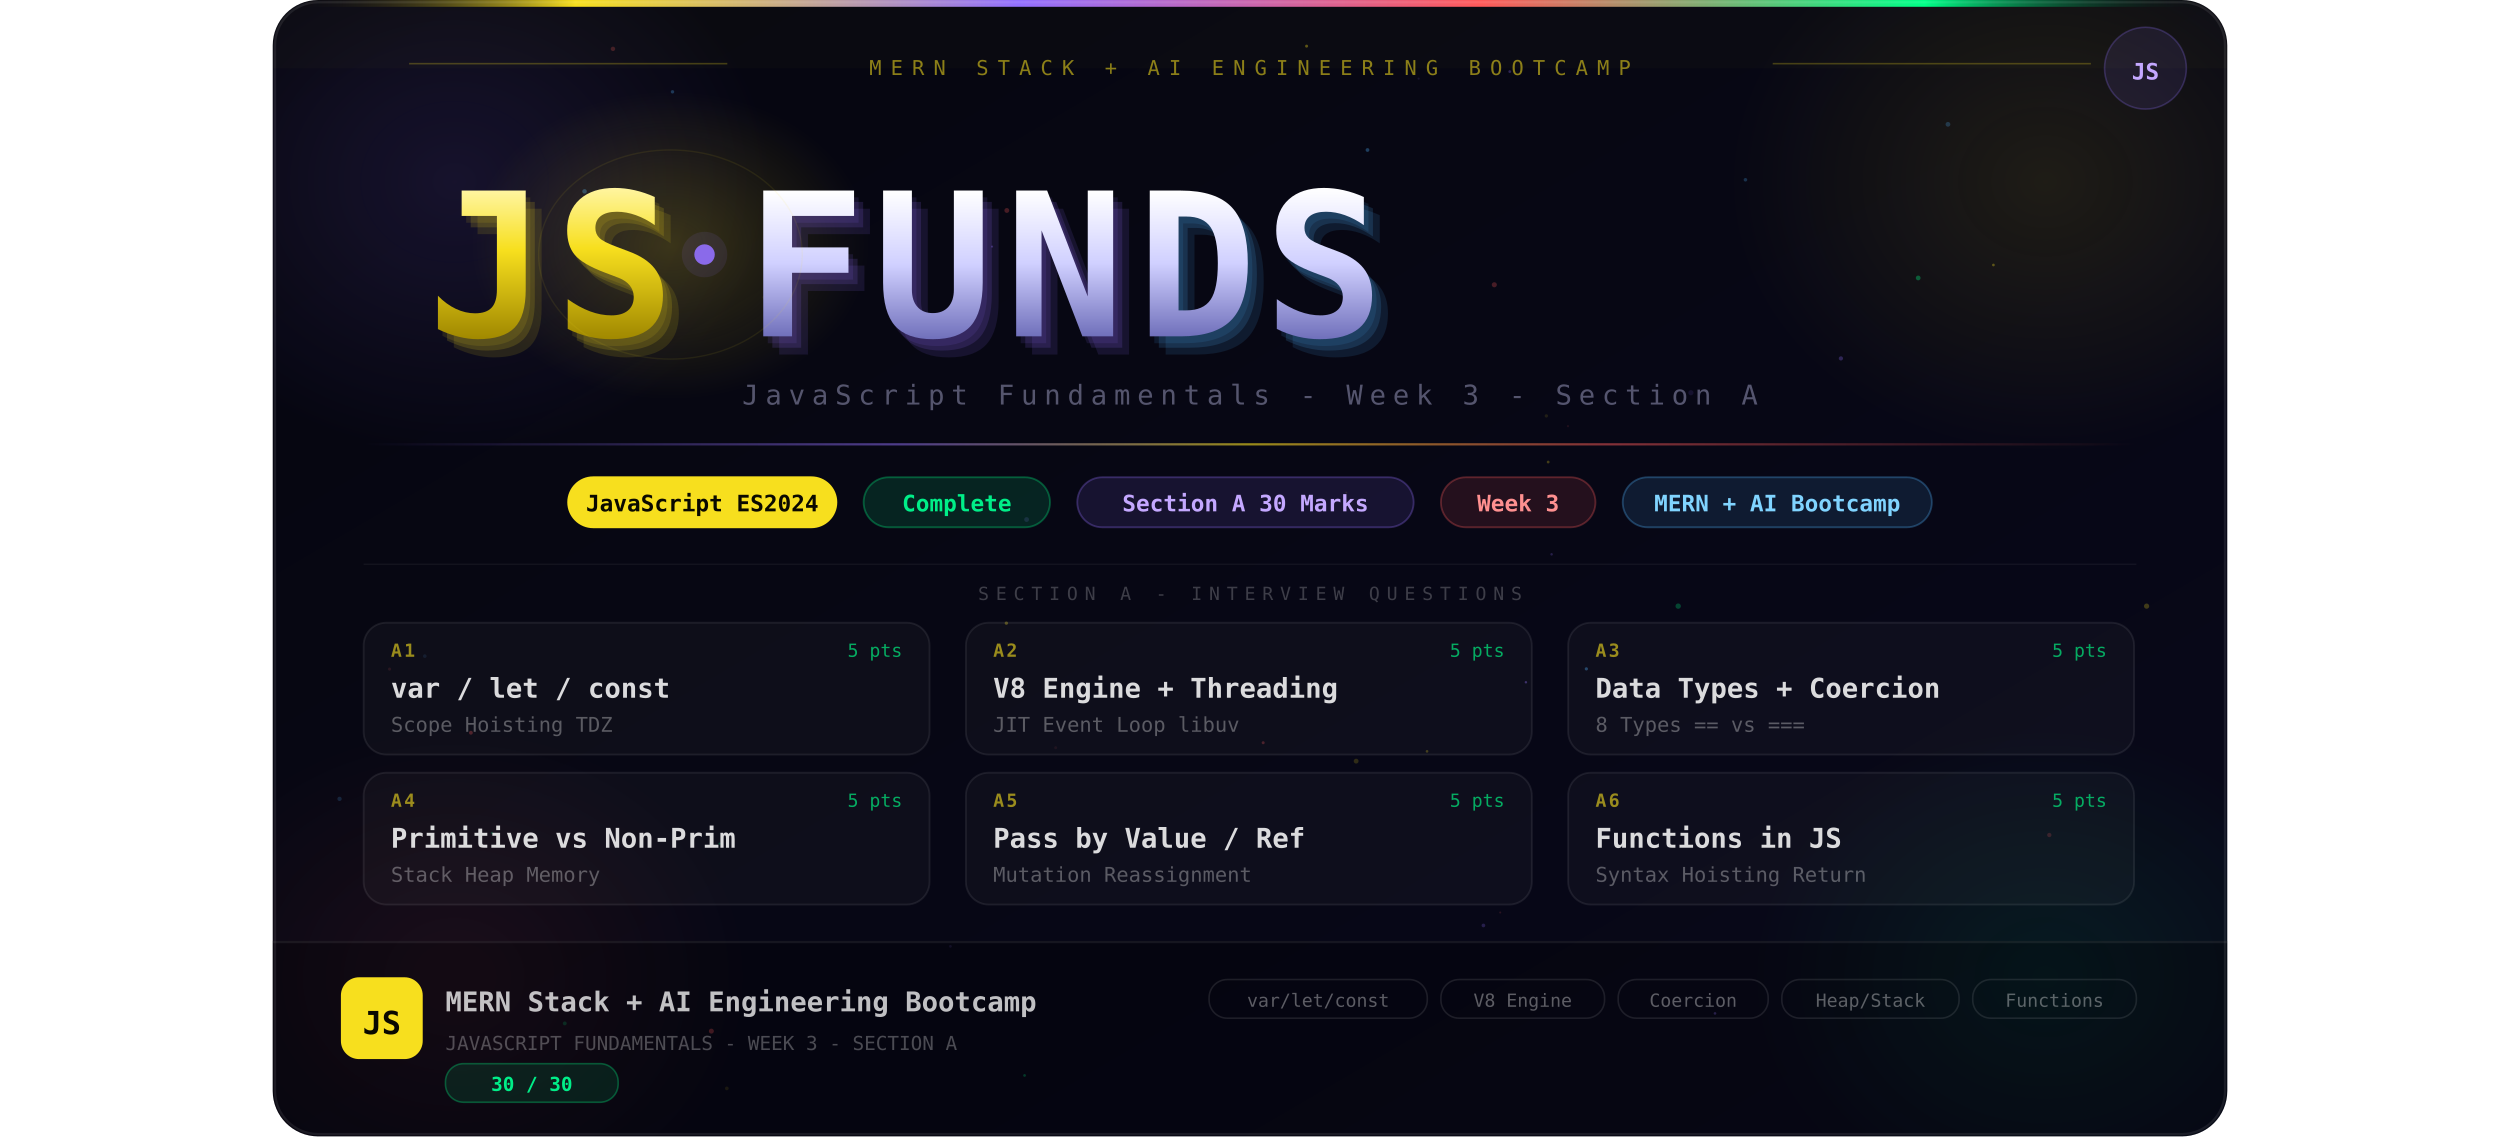
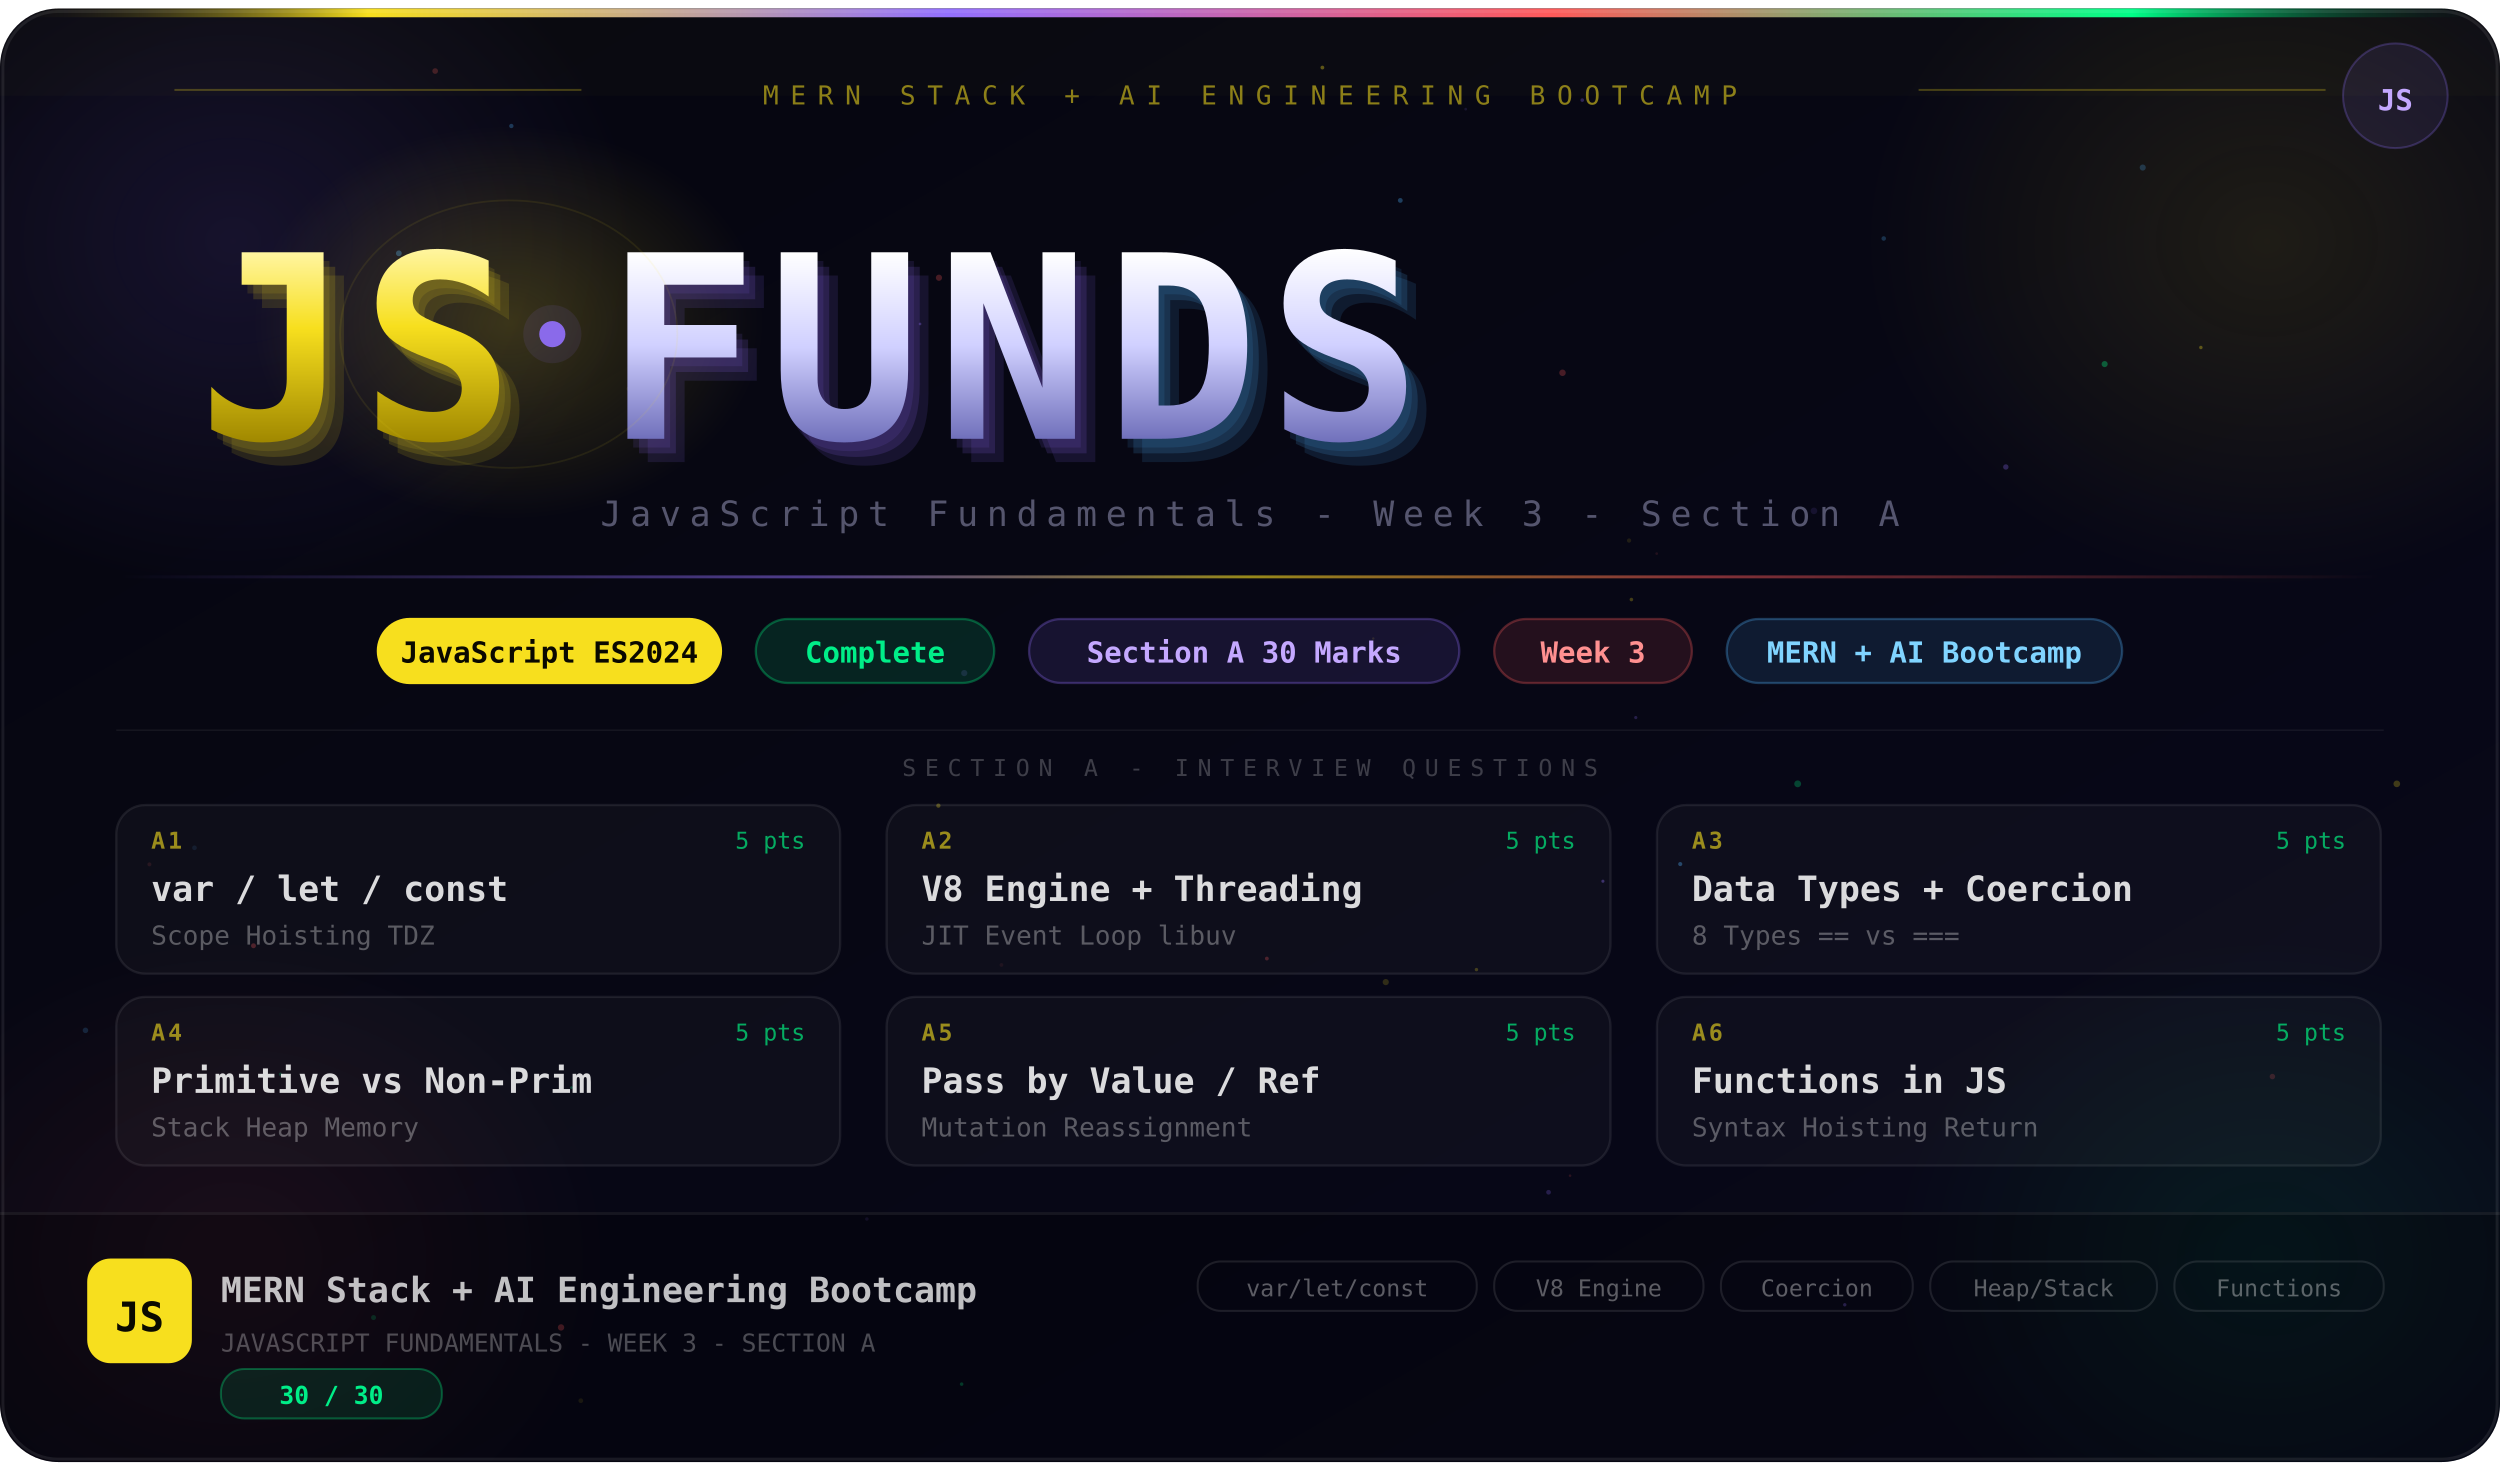
- <svg xmlns="http://www.w3.org/2000/svg" width="1100" height="500" viewBox="0 0 860 500">
+ <svg xmlns="http://www.w3.org/2000/svg" width="850" height="500" viewBox="0 0 860 500">
  <defs>
    <linearGradient id="bg" x1="0" y1="0" x2="1" y2="1" gradientUnits="objectBoundingBox">
      <stop offset="0%" stop-color="#06060f" />
      <stop offset="100%" stop-color="#08081a" />
    </linearGradient>
    <linearGradient id="rb" x1="0" y1="0" x2="1" y2="0" gradientUnits="objectBoundingBox">
      <stop offset="0%" stop-color="#06060f" stop-opacity="0" />
      <stop offset="15%" stop-color="#F7DF1E" />
      <stop offset="38%" stop-color="#9370FF" />
      <stop offset="62%" stop-color="#FF5A5A" />
      <stop offset="85%" stop-color="#00FF88" />
      <stop offset="100%" stop-color="#06060f" stop-opacity="0" />
    </linearGradient>
    <linearGradient id="jg" x1="0" y1="0" x2="0" y2="1" gradientUnits="objectBoundingBox">
      <stop offset="0%" stop-color="#fff5a0" />
      <stop offset="40%" stop-color="#F7DF1E" />
      <stop offset="100%" stop-color="#a08800" />
    </linearGradient>
    <linearGradient id="wg" x1="0" y1="0" x2="0" y2="1" gradientUnits="objectBoundingBox">
      <stop offset="0%" stop-color="#ffffff" />
      <stop offset="50%" stop-color="#d0d0ff" />
      <stop offset="100%" stop-color="#7070bb" />
    </linearGradient>
    <linearGradient id="dv" x1="0" y1="0" x2="1" y2="0" gradientUnits="objectBoundingBox">
      <stop offset="0%" stop-color="#9370FF" stop-opacity="0" />
      <stop offset="30%" stop-color="#9370FF" stop-opacity="0.5" />
      <stop offset="50%" stop-color="#F7DF1E" stop-opacity="0.6" />
      <stop offset="70%" stop-color="#FF5A5A" stop-opacity="0.5" />
      <stop offset="100%" stop-color="#FF5A5A" stop-opacity="0" />
    </linearGradient>
    <radialGradient id="o1" cx="50%" cy="50%" r="50%">
      <stop offset="0%" stop-color="#9370FF" stop-opacity="0.12" />
      <stop offset="100%" stop-color="#9370FF" stop-opacity="0" />
    </radialGradient>
    <radialGradient id="o2" cx="50%" cy="50%" r="50%">
      <stop offset="0%" stop-color="#F7DF1E" stop-opacity="0.10" />
      <stop offset="100%" stop-color="#F7DF1E" stop-opacity="0" />
    </radialGradient>
    <radialGradient id="o3" cx="50%" cy="50%" r="50%">
      <stop offset="0%" stop-color="#FF5A5A" stop-opacity="0.08" />
      <stop offset="100%" stop-color="#FF5A5A" stop-opacity="0" />
    </radialGradient>
    <radialGradient id="o4" cx="50%" cy="50%" r="50%">
      <stop offset="0%" stop-color="#00FF88" stop-opacity="0.08" />
      <stop offset="100%" stop-color="#00FF88" stop-opacity="0" />
    </radialGradient>
    <radialGradient id="oh" cx="50%" cy="50%" r="50%">
      <stop offset="0%" stop-color="#F7DF1E" stop-opacity="0.20" />
      <stop offset="100%" stop-color="#F7DF1E" stop-opacity="0" />
    </radialGradient>
    <clipPath id="cl">
      <rect width="860" height="500" rx="20" />
    </clipPath>
  </defs>
  <rect width="860" height="500" fill="url(#bg)" rx="20" />
  <g clip-path="url(#cl)">
    <ellipse cx="80" cy="80" rx="140" ry="120" fill="url(#o1)">
      <animateTransform attributeName="transform" type="translate" values="0,0;20,15;-10,20;0,0" dur="13s" repeatCount="indefinite" calcMode="spline" keySplines="0.4 0 0.6 1;0.4 0 0.6 1;0.4 0 0.6 1" />
    </ellipse>
    <ellipse cx="780" cy="80" rx="140" ry="120" fill="url(#o2)">
      <animateTransform attributeName="transform" type="translate" values="0,0;-18,20;15,-15;0,0" dur="15s" repeatCount="indefinite" calcMode="spline" keySplines="0.4 0 0.6 1;0.4 0 0.6 1;0.4 0 0.6 1" />
    </ellipse>
    <ellipse cx="80" cy="430" rx="130" ry="110" fill="url(#o3)">
      <animateTransform attributeName="transform" type="translate" values="0,0;18,10;-8,-18;0,0" dur="11s" repeatCount="indefinite" calcMode="spline" keySplines="0.4 0 0.6 1;0.4 0 0.6 1;0.4 0 0.6 1" />
    </ellipse>
    <ellipse cx="780" cy="430" rx="130" ry="110" fill="url(#o4)">
      <animateTransform attributeName="transform" type="translate" values="0,0;-15,18;10,-12;0,0" dur="14s" repeatCount="indefinite" calcMode="spline" keySplines="0.4 0 0.6 1;0.4 0 0.6 1;0.4 0 0.6 1" />
    </ellipse>
    <circle cx="544.3" cy="31.5" r="0.62" fill="#9370FF" opacity="0.28">
      <animate attributeName="opacity" values="0.28;0.72;0.28" dur="2.4s" begin="0.4s" repeatCount="indefinite" />
    </circle>
    <circle cx="504.2" cy="34.6" r="0.47" fill="#9370FF" opacity="0.13">
      <animate attributeName="opacity" values="0.13;0.76;0.13" dur="3.5s" begin="0.1s" repeatCount="indefinite" />
    </circle>
    <circle cx="466.9" cy="121.4" r="0.87" fill="#F7DF1E" opacity="0.19">
      <animate attributeName="opacity" values="0.19;0.61;0.19" dur="4.3s" begin="0.6s" repeatCount="indefinite" />
    </circle>
    <circle cx="196.6" cy="371.2" r="0.48" fill="#00FF88" opacity="0.24">
      <animate attributeName="opacity" values="0.24;0.82;0.24" dur="2.3s" begin="3.4s" repeatCount="indefinite" />
    </circle>
    <circle cx="618.4" cy="266.7" r="1.18" fill="#00FF88" opacity="0.25">
      <animate attributeName="opacity" values="0.25;0.85;0.25" dur="2.2s" begin="1.2s" repeatCount="indefinite" />
    </circle>
    <circle cx="316.5" cy="108.5" r="0.46" fill="#9370FF" opacity="0.31">
      <animate attributeName="opacity" values="0.31;0.85;0.31" dur="4.3s" begin="3.9s" repeatCount="indefinite" />
    </circle>
    <circle cx="331.7" cy="228.6" r="1.07" fill="#9370FF" opacity="0.15">
      <animate attributeName="opacity" values="0.15;0.87;0.15" dur="3.1s" begin="0.8s" repeatCount="indefinite" />
    </circle>
    <circle cx="551.4" cy="300.2" r="0.54" fill="#9370FF" opacity="0.35">
      <animate attributeName="opacity" values="0.35;0.76;0.35" dur="2.5s" begin="1.5s" repeatCount="indefinite" />
    </circle>
    <circle cx="476.7" cy="334.9" r="1.07" fill="#F7DF1E" opacity="0.17">
      <animate attributeName="opacity" values="0.17;0.61;0.17" dur="2.7s" begin="0.1s" repeatCount="indefinite" />
    </circle>
    <circle cx="193.0" cy="453.7" r="1.1" fill="#FF5A5A" opacity="0.32">
      <animate attributeName="opacity" values="0.32;0.76;0.32" dur="2.6s" begin="2.0s" repeatCount="indefinite" />
    </circle>
    <circle cx="137.2" cy="84.2" r="1.0" fill="#50B4FF" opacity="0.32">
      <animate attributeName="opacity" values="0.32;0.66;0.32" dur="2.8s" begin="2.3s" repeatCount="indefinite" />
    </circle>
    <circle cx="199.8" cy="478.9" r="0.81" fill="#F7DF1E" opacity="0.12">
      <animate attributeName="opacity" values="0.12;0.56;0.12" dur="4.3s" begin="3.4s" repeatCount="indefinite" />
    </circle>
    <circle cx="578.0" cy="294.3" r="0.71" fill="#50B4FF" opacity="0.34">
      <animate attributeName="opacity" values="0.34;0.84;0.34" dur="5.0s" begin="2.1s" repeatCount="indefinite" />
    </circle>
    <circle cx="29.4" cy="351.5" r="0.95" fill="#50B4FF" opacity="0.17">
      <animate attributeName="opacity" values="0.17;0.62;0.17" dur="4.3s" begin="3.1s" repeatCount="indefinite" />
    </circle>
    <circle cx="149.7" cy="21.5" r="0.98" fill="#FF5A5A" opacity="0.22">
      <animate attributeName="opacity" values="0.22;0.54;0.22" dur="4.9s" begin="3.0s" repeatCount="indefinite" />
    </circle>
    <circle cx="532.7" cy="407.2" r="0.81" fill="#9370FF" opacity="0.23">
      <animate attributeName="opacity" values="0.23;0.81;0.23" dur="2.5s" begin="3.1s" repeatCount="indefinite" />
    </circle>
    <circle cx="454.9" cy="20.3" r="0.66" fill="#F7DF1E" opacity="0.35">
      <animate attributeName="opacity" values="0.35;0.82;0.35" dur="2.3s" begin="1.5s" repeatCount="indefinite" />
    </circle>
    <circle cx="216.4" cy="130.8" r="0.85" fill="#F7DF1E" opacity="0.1">
      <animate attributeName="opacity" values="0.1;0.8;0.1" dur="2.3s" begin="1.9s" repeatCount="indefinite" />
    </circle>
    <circle cx="648.0" cy="79.1" r="0.78" fill="#50B4FF" opacity="0.24">
      <animate attributeName="opacity" values="0.24;0.89;0.24" dur="2.5s" begin="2.1s" repeatCount="indefinite" />
    </circle>
    <circle cx="781.7" cy="367.4" r="0.95" fill="#FF5A5A" opacity="0.18">
      <animate attributeName="opacity" values="0.18;0.86;0.18" dur="3.2s" begin="2.7s" repeatCount="indefinite" />
    </circle>
    <circle cx="390.2" cy="134.0" r="0.45" fill="#F7DF1E" opacity="0.14">
      <animate attributeName="opacity" values="0.14;0.53;0.14" dur="3.8s" begin="0.9s" repeatCount="indefinite" />
    </circle>
    <circle cx="537.5" cy="125.3" r="1.12" fill="#FF5A5A" opacity="0.26">
      <animate attributeName="opacity" values="0.26;0.59;0.26" dur="2.2s" begin="1.0s" repeatCount="indefinite" />
    </circle>
    <circle cx="128.5" cy="450.3" r="0.86" fill="#00FF88" opacity="0.19">
      <animate attributeName="opacity" values="0.19;0.54;0.19" dur="2.7s" begin="1.9s" repeatCount="indefinite" />
    </circle>
    <circle cx="560.4" cy="183.0" r="0.73" fill="#F7DF1E" opacity="0.11">
      <animate attributeName="opacity" values="0.11;0.66;0.11" dur="4.0s" begin="3.9s" repeatCount="indefinite" />
    </circle>
    <circle cx="298.2" cy="416.4" r="0.6" fill="#9370FF" opacity="0.13">
      <animate attributeName="opacity" values="0.13;0.69;0.13" dur="3.6s" begin="0.6s" repeatCount="indefinite" />
    </circle>
    <circle cx="737.1" cy="54.7" r="1.05" fill="#50B4FF" opacity="0.23">
      <animate attributeName="opacity" values="0.23;0.51;0.23" dur="2.3s" begin="2.6s" repeatCount="indefinite" />
    </circle>
    <circle cx="96.5" cy="366.6" r="0.59" fill="#00FF88" opacity="0.19">
      <animate attributeName="opacity" values="0.19;0.52;0.19" dur="3.5s" begin="0.9s" repeatCount="indefinite" />
    </circle>
    <circle cx="330.8" cy="473.2" r="0.61" fill="#00FF88" opacity="0.28">
      <animate attributeName="opacity" values="0.28;0.81;0.28" dur="2.9s" begin="2.8s" repeatCount="indefinite" />
    </circle>
    <circle cx="562.7" cy="243.9" r="0.55" fill="#9370FF" opacity="0.23">
      <animate attributeName="opacity" values="0.23;0.8;0.23" dur="4.9s" begin="2.3s" repeatCount="indefinite" />
    </circle>
    <circle cx="66.9" cy="288.7" r="0.8" fill="#50B4FF" opacity="0.1">
      <animate attributeName="opacity" values="0.1;0.57;0.1" dur="2.5s" begin="3.8s" repeatCount="indefinite" />
    </circle>
    <circle cx="507.9" cy="330.6" r="0.59" fill="#F7DF1E" opacity="0.24">
      <animate attributeName="opacity" values="0.24;0.52;0.24" dur="4.8s" begin="2.3s" repeatCount="indefinite" />
    </circle>
    <circle cx="87.2" cy="322.4" r="0.85" fill="#FF5A5A" opacity="0.27">
      <animate attributeName="opacity" values="0.27;0.6;0.27" dur="4.8s" begin="0.8s" repeatCount="indefinite" />
    </circle>
    <circle cx="344.5" cy="329.0" r="0.64" fill="#FF5A5A" opacity="0.08">
      <animate attributeName="opacity" values="0.08;0.75;0.08" dur="4.8s" begin="3.7s" repeatCount="indefinite" />
    </circle>
    <circle cx="481.7" cy="66.0" r="0.83" fill="#50B4FF" opacity="0.32">
      <animate attributeName="opacity" values="0.32;0.85;0.32" dur="2.8s" begin="3.7s" repeatCount="indefinite" />
    </circle>
    <circle cx="323.0" cy="92.6" r="1.07" fill="#FF5A5A" opacity="0.26">
      <animate attributeName="opacity" values="0.26;0.5;0.26" dur="3.8s" begin="3.9s" repeatCount="indefinite" />
    </circle>
    <circle cx="690.0" cy="157.7" r="0.93" fill="#9370FF" opacity="0.28">
      <animate attributeName="opacity" values="0.28;0.56;0.28" dur="2.8s" begin="3.6s" repeatCount="indefinite" />
    </circle>
    <circle cx="251.0" cy="116.9" r="0.67" fill="#FF5A5A" opacity="0.33">
      <animate attributeName="opacity" values="0.33;0.52;0.33" dur="3.5s" begin="1.0s" repeatCount="indefinite" />
    </circle>
    <circle cx="540.1" cy="401.5" r="0.44" fill="#FF5A5A" opacity="0.15">
      <animate attributeName="opacity" values="0.15;0.8;0.15" dur="4.3s" begin="2.5s" repeatCount="indefinite" />
    </circle>
    <circle cx="472.4" cy="216.7" r="0.41" fill="#F7DF1E" opacity="0.12">
      <animate attributeName="opacity" values="0.12;0.51;0.12" dur="4.8s" begin="2.8s" repeatCount="indefinite" />
    </circle>
    <circle cx="322.8" cy="274.2" r="0.74" fill="#F7DF1E" opacity="0.29">
      <animate attributeName="opacity" values="0.29;0.84;0.29" dur="2.9s" begin="3.6s" repeatCount="indefinite" />
    </circle>
    <circle cx="757.1" cy="116.6" r="0.6" fill="#F7DF1E" opacity="0.32">
      <animate attributeName="opacity" values="0.32;0.89;0.32" dur="3.1s" begin="2.2s" repeatCount="indefinite" />
    </circle>
    <circle cx="634.6" cy="445.9" r="0.59" fill="#9370FF" opacity="0.32">
      <animate attributeName="opacity" values="0.32;0.51;0.32" dur="4.9s" begin="3.2s" repeatCount="indefinite" />
    </circle>
    <circle cx="624.0" cy="172.8" r="1.14" fill="#9370FF" opacity="0.11">
      <animate attributeName="opacity" values="0.11;0.85;0.11" dur="2.8s" begin="3.1s" repeatCount="indefinite" />
    </circle>
    <circle cx="724.0" cy="122.3" r="1.05" fill="#00FF88" opacity="0.32">
      <animate attributeName="opacity" values="0.32;0.59;0.32" dur="3.0s" begin="3.3s" repeatCount="indefinite" />
    </circle>
    <circle cx="561.2" cy="203.3" r="0.62" fill="#F7DF1E" opacity="0.25">
      <animate attributeName="opacity" values="0.25;0.66;0.25" dur="4.9s" begin="1.1s" repeatCount="indefinite" />
    </circle>
    <circle cx="824.5" cy="266.7" r="1.15" fill="#F7DF1E" opacity="0.24">
      <animate attributeName="opacity" values="0.24;0.89;0.24" dur="4.6s" begin="1.0s" repeatCount="indefinite" />
    </circle>
    <circle cx="51.4" cy="294.4" r="0.68" fill="#FF5A5A" opacity="0.11">
      <animate attributeName="opacity" values="0.11;0.86;0.11" dur="3.3s" begin="3.9s" repeatCount="indefinite" />
    </circle>
    <circle cx="175.9" cy="40.4" r="0.75" fill="#50B4FF" opacity="0.27">
      <animate attributeName="opacity" values="0.27;0.8;0.27" dur="4.8s" begin="2.2s" repeatCount="indefinite" />
    </circle>
    <circle cx="569.9" cy="187.5" r="0.46" fill="#FF5A5A" opacity="0.11">
      <animate attributeName="opacity" values="0.11;0.86;0.11" dur="3.9s" begin="2.7s" repeatCount="indefinite" />
    </circle>
    <circle cx="435.8" cy="326.8" r="0.66" fill="#FF5A5A" opacity="0.26">
      <animate attributeName="opacity" values="0.26;0.65;0.26" dur="3.7s" begin="0.8s" repeatCount="indefinite" />
    </circle>
    <line x1="60" y1="28" x2="200" y2="28" stroke="rgba(247,223,30,0.25)" stroke-width="0.7" />
    <text x="430" y="33" font-family="monospace" font-size="9" fill="rgba(247,223,30,0.55)" text-anchor="middle" letter-spacing="4">MERN STACK + AI ENGINEERING BOOTCAMP</text>
    <line x1="660" y1="28" x2="800" y2="28" stroke="rgba(247,223,30,0.25)" stroke-width="0.7" />
    <ellipse cx="175" cy="108" rx="88" ry="68" fill="url(#oh)" />
    <g>
      <animateTransform attributeName="transform" type="translate" values="0,0;0,-7;0,2;0,-3;0,0" dur="3.8s" begin="0.0s" repeatCount="indefinite" calcMode="spline" keySplines="0.45 0 0.55 1;0.45 0 0.55 1;0.45 0 0.55 1;0.45 0 0.55 1" />
      <text x="75" y="156" font-family="monospace" font-size="88" font-weight="900" fill="rgba(247,223,30,0.12)">J</text>
    </g>
    <g>
      <animateTransform attributeName="transform" type="translate" values="0,0;0,-7;0,2;0,-3;0,0" dur="3.8s" begin="0.0s" repeatCount="indefinite" calcMode="spline" keySplines="0.45 0 0.55 1;0.45 0 0.55 1;0.45 0 0.55 1;0.45 0 0.55 1" />
      <text x="72" y="153" font-family="monospace" font-size="88" font-weight="900" fill="rgba(247,223,30,0.15)">J</text>
    </g>
    <g>
      <animateTransform attributeName="transform" type="translate" values="0,0;0,-7;0,2;0,-3;0,0" dur="3.8s" begin="0.0s" repeatCount="indefinite" calcMode="spline" keySplines="0.45 0 0.55 1;0.45 0 0.55 1;0.45 0 0.55 1;0.45 0 0.55 1" />
      <text x="70" y="151" font-family="monospace" font-size="88" font-weight="900" fill="rgba(247,223,30,0.11)">J</text>
    </g>
    <g>
      <animateTransform attributeName="transform" type="translate" values="0,0;0,-7;0,2;0,-3;0,0" dur="3.8s" begin="0.0s" repeatCount="indefinite" calcMode="spline" keySplines="0.45 0 0.55 1;0.45 0 0.55 1;0.45 0 0.55 1;0.45 0 0.55 1" />
      <text x="68" y="148" font-family="monospace" font-size="88" font-weight="900" fill="url(#jg)">J</text>
    </g>
    <g>
      <animateTransform attributeName="transform" type="translate" values="0,0;0,5;0,-6;0,3;0,0" dur="4.1s" begin="0.4s" repeatCount="indefinite" calcMode="spline" keySplines="0.45 0 0.55 1;0.45 0 0.55 1;0.45 0 0.55 1;0.45 0 0.55 1" />
      <text x="131" y="156" font-family="monospace" font-size="88" font-weight="900" fill="rgba(247,223,30,0.12)">S</text>
    </g>
    <g>
      <animateTransform attributeName="transform" type="translate" values="0,0;0,5;0,-6;0,3;0,0" dur="4.1s" begin="0.4s" repeatCount="indefinite" calcMode="spline" keySplines="0.45 0 0.55 1;0.45 0 0.55 1;0.45 0 0.55 1;0.45 0 0.55 1" />
      <text x="128" y="153" font-family="monospace" font-size="88" font-weight="900" fill="rgba(247,223,30,0.15)">S</text>
    </g>
    <g>
      <animateTransform attributeName="transform" type="translate" values="0,0;0,5;0,-6;0,3;0,0" dur="4.1s" begin="0.4s" repeatCount="indefinite" calcMode="spline" keySplines="0.45 0 0.55 1;0.45 0 0.55 1;0.45 0 0.55 1;0.45 0 0.55 1" />
      <text x="126" y="151" font-family="monospace" font-size="88" font-weight="900" fill="rgba(247,223,30,0.11)">S</text>
    </g>
    <g>
      <animateTransform attributeName="transform" type="translate" values="0,0;0,5;0,-6;0,3;0,0" dur="4.1s" begin="0.4s" repeatCount="indefinite" calcMode="spline" keySplines="0.45 0 0.55 1;0.45 0 0.55 1;0.45 0 0.55 1;0.45 0 0.55 1" />
      <text x="124" y="148" font-family="monospace" font-size="88" font-weight="900" fill="url(#jg)">S</text>
    </g>
    <g>
      <animateTransform attributeName="transform" type="translate" values="0,0;0,-6;0,3;0,-4;0,0" dur="3.5s" begin="0.7s" repeatCount="indefinite" calcMode="spline" keySplines="0.45 0 0.55 1;0.45 0 0.55 1;0.45 0 0.55 1;0.45 0 0.55 1" />
      <text x="215" y="156" font-family="monospace" font-size="88" font-weight="900" fill="rgba(147,112,255,0.12)">F</text>
    </g>
    <g>
      <animateTransform attributeName="transform" type="translate" values="0,0;0,-6;0,3;0,-4;0,0" dur="3.5s" begin="0.7s" repeatCount="indefinite" calcMode="spline" keySplines="0.45 0 0.55 1;0.45 0 0.55 1;0.45 0 0.55 1;0.45 0 0.55 1" />
      <text x="212" y="153" font-family="monospace" font-size="88" font-weight="900" fill="rgba(147,112,255,0.15)">F</text>
    </g>
    <g>
      <animateTransform attributeName="transform" type="translate" values="0,0;0,-6;0,3;0,-4;0,0" dur="3.5s" begin="0.7s" repeatCount="indefinite" calcMode="spline" keySplines="0.45 0 0.55 1;0.45 0 0.55 1;0.45 0 0.55 1;0.45 0 0.55 1" />
      <text x="210" y="151" font-family="monospace" font-size="88" font-weight="900" fill="rgba(147,112,255,0.11)">F</text>
    </g>
    <g>
      <animateTransform attributeName="transform" type="translate" values="0,0;0,-6;0,3;0,-4;0,0" dur="3.5s" begin="0.7s" repeatCount="indefinite" calcMode="spline" keySplines="0.45 0 0.55 1;0.45 0 0.55 1;0.45 0 0.55 1;0.45 0 0.55 1" />
      <text x="208" y="148" font-family="monospace" font-size="88" font-weight="900" fill="url(#wg)">F</text>
    </g>
    <g>
      <animateTransform attributeName="transform" type="translate" values="0,0;0,7;0,-3;0,5;0,0" dur="4.4s" begin="1.0s" repeatCount="indefinite" calcMode="spline" keySplines="0.45 0 0.55 1;0.45 0 0.55 1;0.45 0 0.55 1;0.45 0 0.55 1" />
      <text x="271" y="156" font-family="monospace" font-size="88" font-weight="900" fill="rgba(147,112,255,0.12)">U</text>
    </g>
    <g>
      <animateTransform attributeName="transform" type="translate" values="0,0;0,7;0,-3;0,5;0,0" dur="4.4s" begin="1.0s" repeatCount="indefinite" calcMode="spline" keySplines="0.45 0 0.55 1;0.45 0 0.55 1;0.45 0 0.55 1;0.45 0 0.55 1" />
      <text x="268" y="153" font-family="monospace" font-size="88" font-weight="900" fill="rgba(147,112,255,0.15)">U</text>
    </g>
    <g>
      <animateTransform attributeName="transform" type="translate" values="0,0;0,7;0,-3;0,5;0,0" dur="4.4s" begin="1.0s" repeatCount="indefinite" calcMode="spline" keySplines="0.45 0 0.55 1;0.45 0 0.55 1;0.45 0 0.55 1;0.45 0 0.55 1" />
      <text x="266" y="151" font-family="monospace" font-size="88" font-weight="900" fill="rgba(147,112,255,0.11)">U</text>
    </g>
    <g>
      <animateTransform attributeName="transform" type="translate" values="0,0;0,7;0,-3;0,5;0,0" dur="4.4s" begin="1.0s" repeatCount="indefinite" calcMode="spline" keySplines="0.45 0 0.55 1;0.45 0 0.55 1;0.45 0 0.55 1;0.45 0 0.55 1" />
      <text x="264" y="148" font-family="monospace" font-size="88" font-weight="900" fill="url(#wg)">U</text>
    </g>
    <g>
      <animateTransform attributeName="transform" type="translate" values="0,0;0,-5;0,6;0,-2;0,0" dur="3.9s" begin="1.3s" repeatCount="indefinite" calcMode="spline" keySplines="0.45 0 0.55 1;0.45 0 0.55 1;0.45 0 0.55 1;0.45 0 0.55 1" />
      <text x="329" y="156" font-family="monospace" font-size="88" font-weight="900" fill="rgba(147,112,255,0.12)">N</text>
    </g>
    <g>
      <animateTransform attributeName="transform" type="translate" values="0,0;0,-5;0,6;0,-2;0,0" dur="3.9s" begin="1.3s" repeatCount="indefinite" calcMode="spline" keySplines="0.45 0 0.55 1;0.45 0 0.55 1;0.45 0 0.55 1;0.45 0 0.55 1" />
      <text x="326" y="153" font-family="monospace" font-size="88" font-weight="900" fill="rgba(147,112,255,0.15)">N</text>
    </g>
    <g>
      <animateTransform attributeName="transform" type="translate" values="0,0;0,-5;0,6;0,-2;0,0" dur="3.9s" begin="1.3s" repeatCount="indefinite" calcMode="spline" keySplines="0.45 0 0.55 1;0.45 0 0.55 1;0.45 0 0.55 1;0.45 0 0.55 1" />
      <text x="324" y="151" font-family="monospace" font-size="88" font-weight="900" fill="rgba(147,112,255,0.11)">N</text>
    </g>
    <g>
      <animateTransform attributeName="transform" type="translate" values="0,0;0,-5;0,6;0,-2;0,0" dur="3.9s" begin="1.3s" repeatCount="indefinite" calcMode="spline" keySplines="0.45 0 0.55 1;0.45 0 0.55 1;0.45 0 0.55 1;0.45 0 0.55 1" />
      <text x="322" y="148" font-family="monospace" font-size="88" font-weight="900" fill="url(#wg)">N</text>
    </g>
    <g>
      <animateTransform attributeName="transform" type="translate" values="0,0;0,6;0,-4;0,5;0,0" dur="4.2s" begin="1.6s" repeatCount="indefinite" calcMode="spline" keySplines="0.45 0 0.55 1;0.45 0 0.55 1;0.45 0 0.55 1;0.45 0 0.55 1" />
      <text x="387" y="156" font-family="monospace" font-size="88" font-weight="900" fill="rgba(80,180,255,0.12)">D</text>
    </g>
    <g>
      <animateTransform attributeName="transform" type="translate" values="0,0;0,6;0,-4;0,5;0,0" dur="4.2s" begin="1.6s" repeatCount="indefinite" calcMode="spline" keySplines="0.45 0 0.55 1;0.45 0 0.55 1;0.45 0 0.55 1;0.45 0 0.55 1" />
      <text x="384" y="153" font-family="monospace" font-size="88" font-weight="900" fill="rgba(80,180,255,0.15)">D</text>
    </g>
    <g>
      <animateTransform attributeName="transform" type="translate" values="0,0;0,6;0,-4;0,5;0,0" dur="4.2s" begin="1.6s" repeatCount="indefinite" calcMode="spline" keySplines="0.45 0 0.55 1;0.45 0 0.55 1;0.45 0 0.55 1;0.45 0 0.55 1" />
      <text x="382" y="151" font-family="monospace" font-size="88" font-weight="900" fill="rgba(80,180,255,0.11)">D</text>
    </g>
    <g>
      <animateTransform attributeName="transform" type="translate" values="0,0;0,6;0,-4;0,5;0,0" dur="4.2s" begin="1.6s" repeatCount="indefinite" calcMode="spline" keySplines="0.45 0 0.55 1;0.45 0 0.55 1;0.45 0 0.55 1;0.45 0 0.55 1" />
      <text x="380" y="148" font-family="monospace" font-size="88" font-weight="900" fill="url(#wg)">D</text>
    </g>
    <g>
      <animateTransform attributeName="transform" type="translate" values="0,0;0,-7;0,3;0,-5;0,0" dur="3.7s" begin="1.9s" repeatCount="indefinite" calcMode="spline" keySplines="0.45 0 0.55 1;0.45 0 0.55 1;0.45 0 0.55 1;0.45 0 0.55 1" />
      <text x="443" y="156" font-family="monospace" font-size="88" font-weight="900" fill="rgba(80,180,255,0.12)">S</text>
    </g>
    <g>
      <animateTransform attributeName="transform" type="translate" values="0,0;0,-7;0,3;0,-5;0,0" dur="3.7s" begin="1.9s" repeatCount="indefinite" calcMode="spline" keySplines="0.45 0 0.55 1;0.45 0 0.55 1;0.45 0 0.55 1;0.45 0 0.55 1" />
      <text x="440" y="153" font-family="monospace" font-size="88" font-weight="900" fill="rgba(80,180,255,0.15)">S</text>
    </g>
    <g>
      <animateTransform attributeName="transform" type="translate" values="0,0;0,-7;0,3;0,-5;0,0" dur="3.7s" begin="1.9s" repeatCount="indefinite" calcMode="spline" keySplines="0.45 0 0.55 1;0.45 0 0.55 1;0.45 0 0.55 1;0.45 0 0.55 1" />
      <text x="438" y="151" font-family="monospace" font-size="88" font-weight="900" fill="rgba(80,180,255,0.11)">S</text>
    </g>
    <g>
      <animateTransform attributeName="transform" type="translate" values="0,0;0,-7;0,3;0,-5;0,0" dur="3.7s" begin="1.9s" repeatCount="indefinite" calcMode="spline" keySplines="0.45 0 0.55 1;0.45 0 0.55 1;0.45 0 0.55 1;0.45 0 0.55 1" />
      <text x="436" y="148" font-family="monospace" font-size="88" font-weight="900" fill="url(#wg)">S</text>
    </g>
    <circle cx="190" cy="112" r="4.5" fill="#9370FF" opacity="0.9">
      <animate attributeName="r" values="3.5;5.5;3.5" dur="2.2s" repeatCount="indefinite" />
    </circle>
    <circle cx="190" cy="112" r="10" fill="#9370FF" opacity="0.1">
      <animate attributeName="r" values="8;14;8" dur="2.2s" repeatCount="indefinite" />
    </circle>
    <ellipse cx="175" cy="112" rx="58" ry="46" fill="none" stroke="#F7DF1E" stroke-width="0.6" opacity="0.08">
      <animate attributeName="rx" values="55;74;55" dur="4s" repeatCount="indefinite" />
      <animate attributeName="ry" values="43;58;43" dur="4s" repeatCount="indefinite" />
      <animate attributeName="opacity" values="0.08;0.02;0.08" dur="4s" repeatCount="indefinite" />
    </ellipse>
    <text x="430" y="178" font-family="monospace" font-size="12" fill="rgba(180,180,220,0.45)" text-anchor="middle" letter-spacing="3">JavaScript Fundamentals  -  Week 3  -  Section A</text>
    <rect x="40" y="195" width="780" height="1" fill="url(#dv)" />
    <rect x="130" y="210" width="118" height="22" rx="11" fill="#F7DF1E" stroke="#F7DF1E" stroke-width="0.8" />
    <text x="189" y="225" font-family="monospace" font-size="10" font-weight="700" fill="#0a0900" text-anchor="middle">JavaScript ES2024</text>
    <rect x="260" y="210" width="82" height="22" rx="11" fill="rgba(0,255,136,0.12)" stroke="rgba(0,255,136,0.3)" stroke-width="0.8" />
    <text x="301" y="225" font-family="monospace" font-size="10" font-weight="700" fill="#00ee88" text-anchor="middle">Complete</text>
    <rect x="354" y="210" width="148" height="22" rx="11" fill="rgba(147,112,255,0.12)" stroke="rgba(147,112,255,0.3)" stroke-width="0.8" />
    <text x="428" y="225" font-family="monospace" font-size="10" font-weight="700" fill="#c4a8ff" text-anchor="middle">Section A  30 Marks</text>
    <rect x="514" y="210" width="68" height="22" rx="11" fill="rgba(255,90,90,0.12)" stroke="rgba(255,90,90,0.3)" stroke-width="0.8" />
    <text x="548" y="225" font-family="monospace" font-size="10" font-weight="700" fill="#ff9090" text-anchor="middle">Week 3</text>
    <rect x="594" y="210" width="136" height="22" rx="11" fill="rgba(80,180,255,0.12)" stroke="rgba(80,180,255,0.3)" stroke-width="0.8" />
    <text x="662" y="225" font-family="monospace" font-size="10" font-weight="700" fill="#80d4ff" text-anchor="middle">MERN + AI Bootcamp</text>
    <rect x="40" y="248" width="780" height="0.5" fill="rgba(255,255,255,0.06)" />
    <text x="430" y="264" font-family="monospace" font-size="8" fill="rgba(255,255,255,0.22)" text-anchor="middle" letter-spacing="3">SECTION A  -  INTERVIEW QUESTIONS</text>
    <rect x="40" y="274" width="249" height="58" rx="10" fill="rgba(255,255,255,0.028)" stroke="rgba(255,255,255,0.08)" stroke-width="0.8" />
    <text x="52" y="289" font-family="monospace" font-size="8" font-weight="800" fill="rgba(247,223,30,0.6)" letter-spacing="1">A1</text>
    <text x="277" y="289" font-family="monospace" font-size="8" fill="rgba(0,255,136,0.65)" text-anchor="end">5 pts</text>
    <text x="52" y="307" font-family="monospace" font-size="12" font-weight="700" fill="rgba(255,255,255,0.85)">var / let / const</text>
    <text x="52" y="322" font-family="monospace" font-size="9" fill="rgba(255,255,255,0.32)">Scope  Hoisting  TDZ</text>
    <rect x="305" y="274" width="249" height="58" rx="10" fill="rgba(255,255,255,0.028)" stroke="rgba(255,255,255,0.08)" stroke-width="0.8" />
    <text x="317" y="289" font-family="monospace" font-size="8" font-weight="800" fill="rgba(247,223,30,0.6)" letter-spacing="1">A2</text>
    <text x="542" y="289" font-family="monospace" font-size="8" fill="rgba(0,255,136,0.65)" text-anchor="end">5 pts</text>
    <text x="317" y="307" font-family="monospace" font-size="12" font-weight="700" fill="rgba(255,255,255,0.85)">V8 Engine + Threading</text>
    <text x="317" y="322" font-family="monospace" font-size="9" fill="rgba(255,255,255,0.32)">JIT  Event Loop  libuv</text>
    <rect x="570" y="274" width="249" height="58" rx="10" fill="rgba(255,255,255,0.028)" stroke="rgba(255,255,255,0.08)" stroke-width="0.8" />
    <text x="582" y="289" font-family="monospace" font-size="8" font-weight="800" fill="rgba(247,223,30,0.6)" letter-spacing="1">A3</text>
    <text x="807" y="289" font-family="monospace" font-size="8" fill="rgba(0,255,136,0.65)" text-anchor="end">5 pts</text>
    <text x="582" y="307" font-family="monospace" font-size="12" font-weight="700" fill="rgba(255,255,255,0.85)">Data Types + Coercion</text>
    <text x="582" y="322" font-family="monospace" font-size="9" fill="rgba(255,255,255,0.32)">8 Types  ==  vs  ===</text>
    <rect x="40" y="340" width="249" height="58" rx="10" fill="rgba(255,255,255,0.028)" stroke="rgba(255,255,255,0.08)" stroke-width="0.8" />
    <text x="52" y="355" font-family="monospace" font-size="8" font-weight="800" fill="rgba(247,223,30,0.6)" letter-spacing="1">A4</text>
    <text x="277" y="355" font-family="monospace" font-size="8" fill="rgba(0,255,136,0.65)" text-anchor="end">5 pts</text>
    <text x="52" y="373" font-family="monospace" font-size="12" font-weight="700" fill="rgba(255,255,255,0.85)">Primitive vs Non-Prim</text>
    <text x="52" y="388" font-family="monospace" font-size="9" fill="rgba(255,255,255,0.32)">Stack  Heap  Memory</text>
    <rect x="305" y="340" width="249" height="58" rx="10" fill="rgba(255,255,255,0.028)" stroke="rgba(255,255,255,0.08)" stroke-width="0.8" />
    <text x="317" y="355" font-family="monospace" font-size="8" font-weight="800" fill="rgba(247,223,30,0.6)" letter-spacing="1">A5</text>
    <text x="542" y="355" font-family="monospace" font-size="8" fill="rgba(0,255,136,0.65)" text-anchor="end">5 pts</text>
    <text x="317" y="373" font-family="monospace" font-size="12" font-weight="700" fill="rgba(255,255,255,0.85)">Pass by Value / Ref</text>
    <text x="317" y="388" font-family="monospace" font-size="9" fill="rgba(255,255,255,0.32)">Mutation  Reassignment</text>
    <rect x="570" y="340" width="249" height="58" rx="10" fill="rgba(255,255,255,0.028)" stroke="rgba(255,255,255,0.08)" stroke-width="0.8" />
    <text x="582" y="355" font-family="monospace" font-size="8" font-weight="800" fill="rgba(247,223,30,0.6)" letter-spacing="1">A6</text>
    <text x="807" y="355" font-family="monospace" font-size="8" fill="rgba(0,255,136,0.65)" text-anchor="end">5 pts</text>
    <text x="582" y="373" font-family="monospace" font-size="12" font-weight="700" fill="rgba(255,255,255,0.85)">Functions in JS</text>
    <text x="582" y="388" font-family="monospace" font-size="9" fill="rgba(255,255,255,0.32)">Syntax  Hoisting  Return</text>
    <rect x="0" y="414" width="860" height="86" fill="rgba(0,0,0,0.25)" />
    <rect x="0" y="414" width="860" height="1" fill="rgba(255,255,255,0.07)" />
    <rect x="30" y="430" width="36" height="36" rx="8" fill="#F7DF1E" />
    <text x="48" y="455" font-family="monospace" font-size="14" font-weight="900" fill="#0a0900" text-anchor="middle">JS</text>
    <text x="76" y="445" font-family="monospace" font-size="12" font-weight="700" fill="rgba(255,255,255,0.75)">MERN Stack + AI Engineering Bootcamp</text>
    <text x="76" y="462" font-family="monospace" font-size="8.5" fill="rgba(255,255,255,0.28)">JAVASCRIPT FUNDAMENTALS  -  WEEK 3  -  SECTION A</text>
    <rect x="748" y="431" width="72" height="17" rx="8" fill="none" stroke="rgba(255,255,255,0.1)" stroke-width="0.7" />
    <text x="784" y="443" font-family="monospace" font-size="8" fill="rgba(255,255,255,0.35)" text-anchor="middle">Functions</text>
    <rect x="664" y="431" width="78" height="17" rx="8" fill="none" stroke="rgba(255,255,255,0.1)" stroke-width="0.7" />
    <text x="703" y="443" font-family="monospace" font-size="8" fill="rgba(255,255,255,0.35)" text-anchor="middle">Heap/Stack</text>
    <rect x="592" y="431" width="66" height="17" rx="8" fill="none" stroke="rgba(255,255,255,0.1)" stroke-width="0.7" />
    <text x="625" y="443" font-family="monospace" font-size="8" fill="rgba(255,255,255,0.35)" text-anchor="middle">Coercion</text>
    <rect x="514" y="431" width="72" height="17" rx="8" fill="none" stroke="rgba(255,255,255,0.1)" stroke-width="0.7" />
    <text x="550" y="443" font-family="monospace" font-size="8" fill="rgba(255,255,255,0.35)" text-anchor="middle">V8 Engine</text>
    <rect x="412" y="431" width="96" height="17" rx="8" fill="none" stroke="rgba(255,255,255,0.1)" stroke-width="0.7" />
    <text x="460" y="443" font-family="monospace" font-size="8" fill="rgba(255,255,255,0.35)" text-anchor="middle">var/let/const</text>
    <rect x="76" y="468" width="76" height="17" rx="8" fill="rgba(0,255,136,0.1)" stroke="rgba(0,255,136,0.3)" stroke-width="0.7" />
    <text x="114" y="480" font-family="monospace" font-size="8.5" font-weight="800" fill="#00ee88" text-anchor="middle">30 / 30</text>
    <rect width="860" height="30" fill="rgba(247,223,30,0.018)">
      <animateTransform attributeName="transform" type="translate" values="0,-30;0,530" dur="7s" repeatCount="indefinite" />
    </rect>
    <rect width="860" height="3" fill="url(#rb)">
      <animate attributeName="opacity" values="0.65;1;0.65" dur="3s" repeatCount="indefinite" />
    </rect>
    <circle cx="824" cy="30" r="18" fill="rgba(147,112,255,0.1)" stroke="rgba(147,112,255,0.25)" stroke-width="0.7" />
    <text x="824" y="35" font-family="monospace" font-size="10" font-weight="900" fill="#c4a8ff" text-anchor="middle">JS</text>
  </g>
  <rect x="1" y="1" width="858" height="498" rx="19" fill="none" stroke="rgba(255,255,255,0.08)" stroke-width="1" />
</svg>
